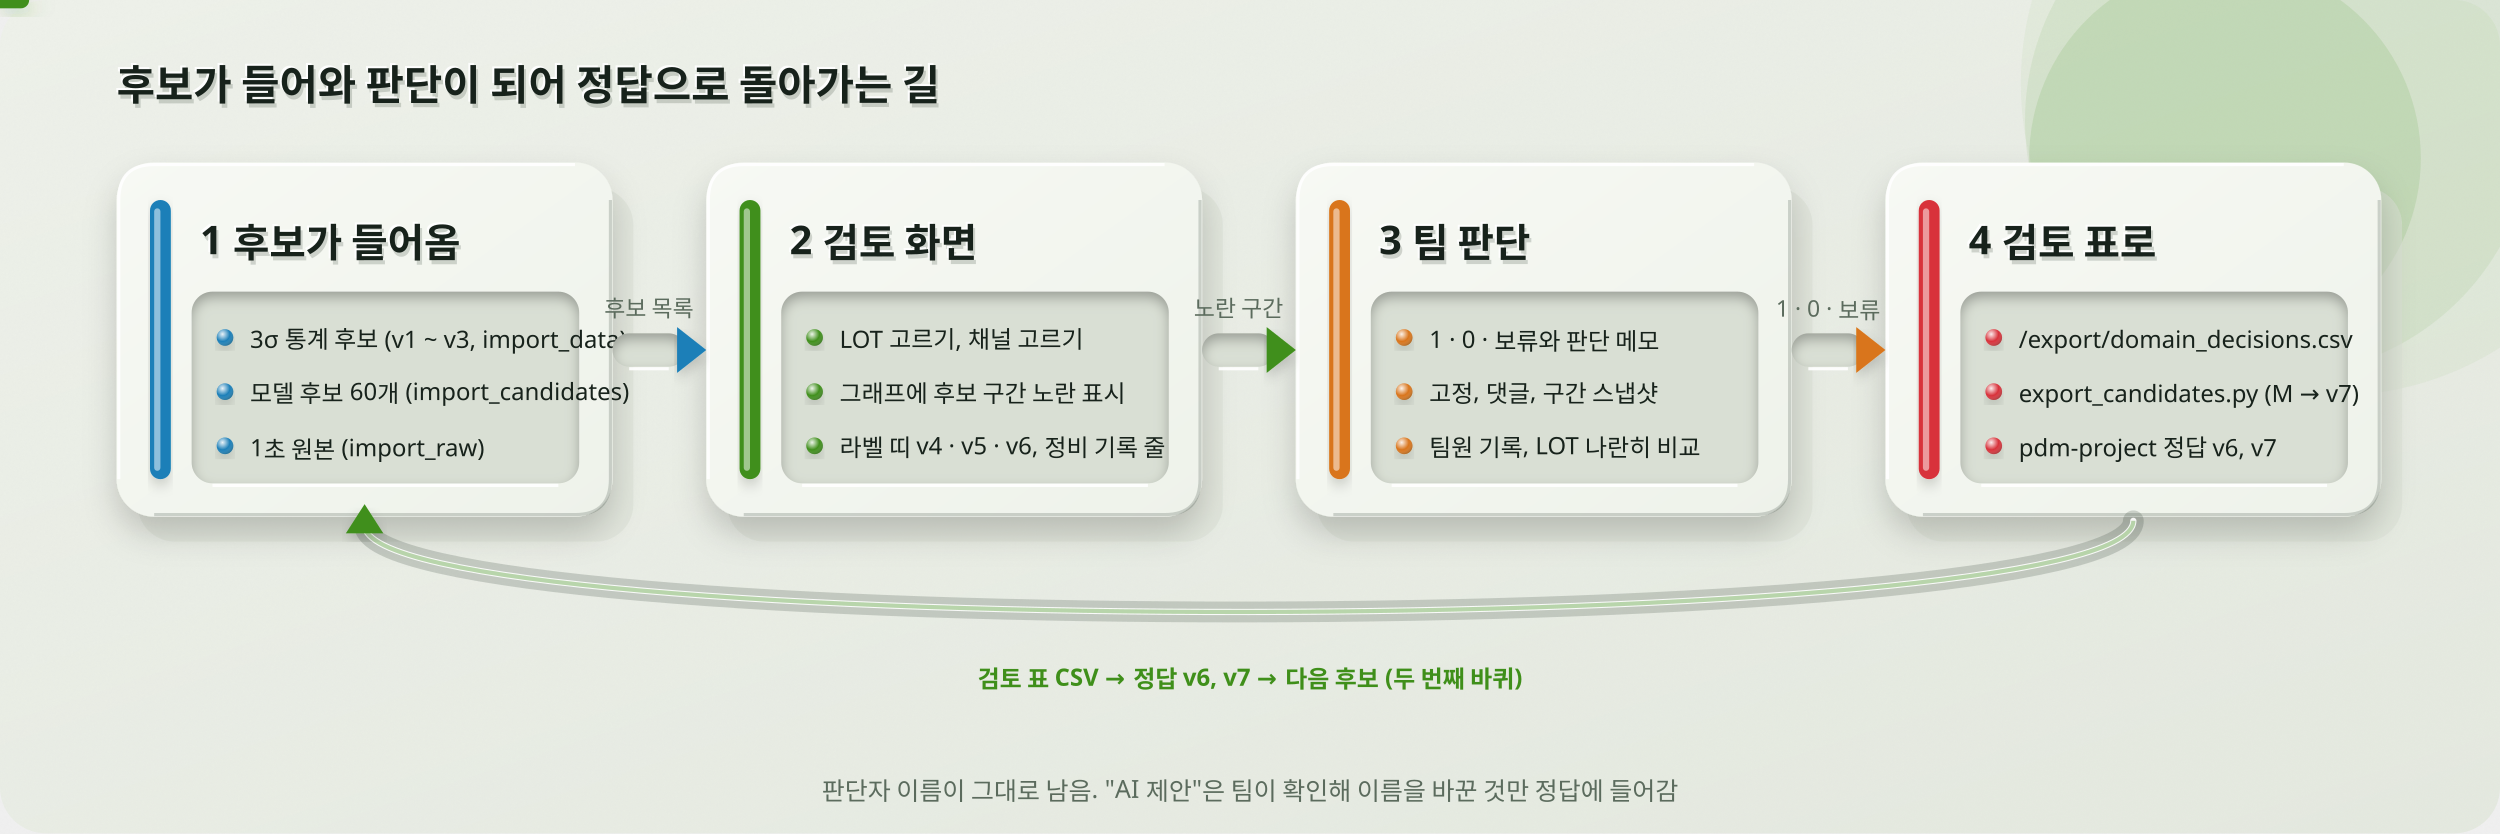
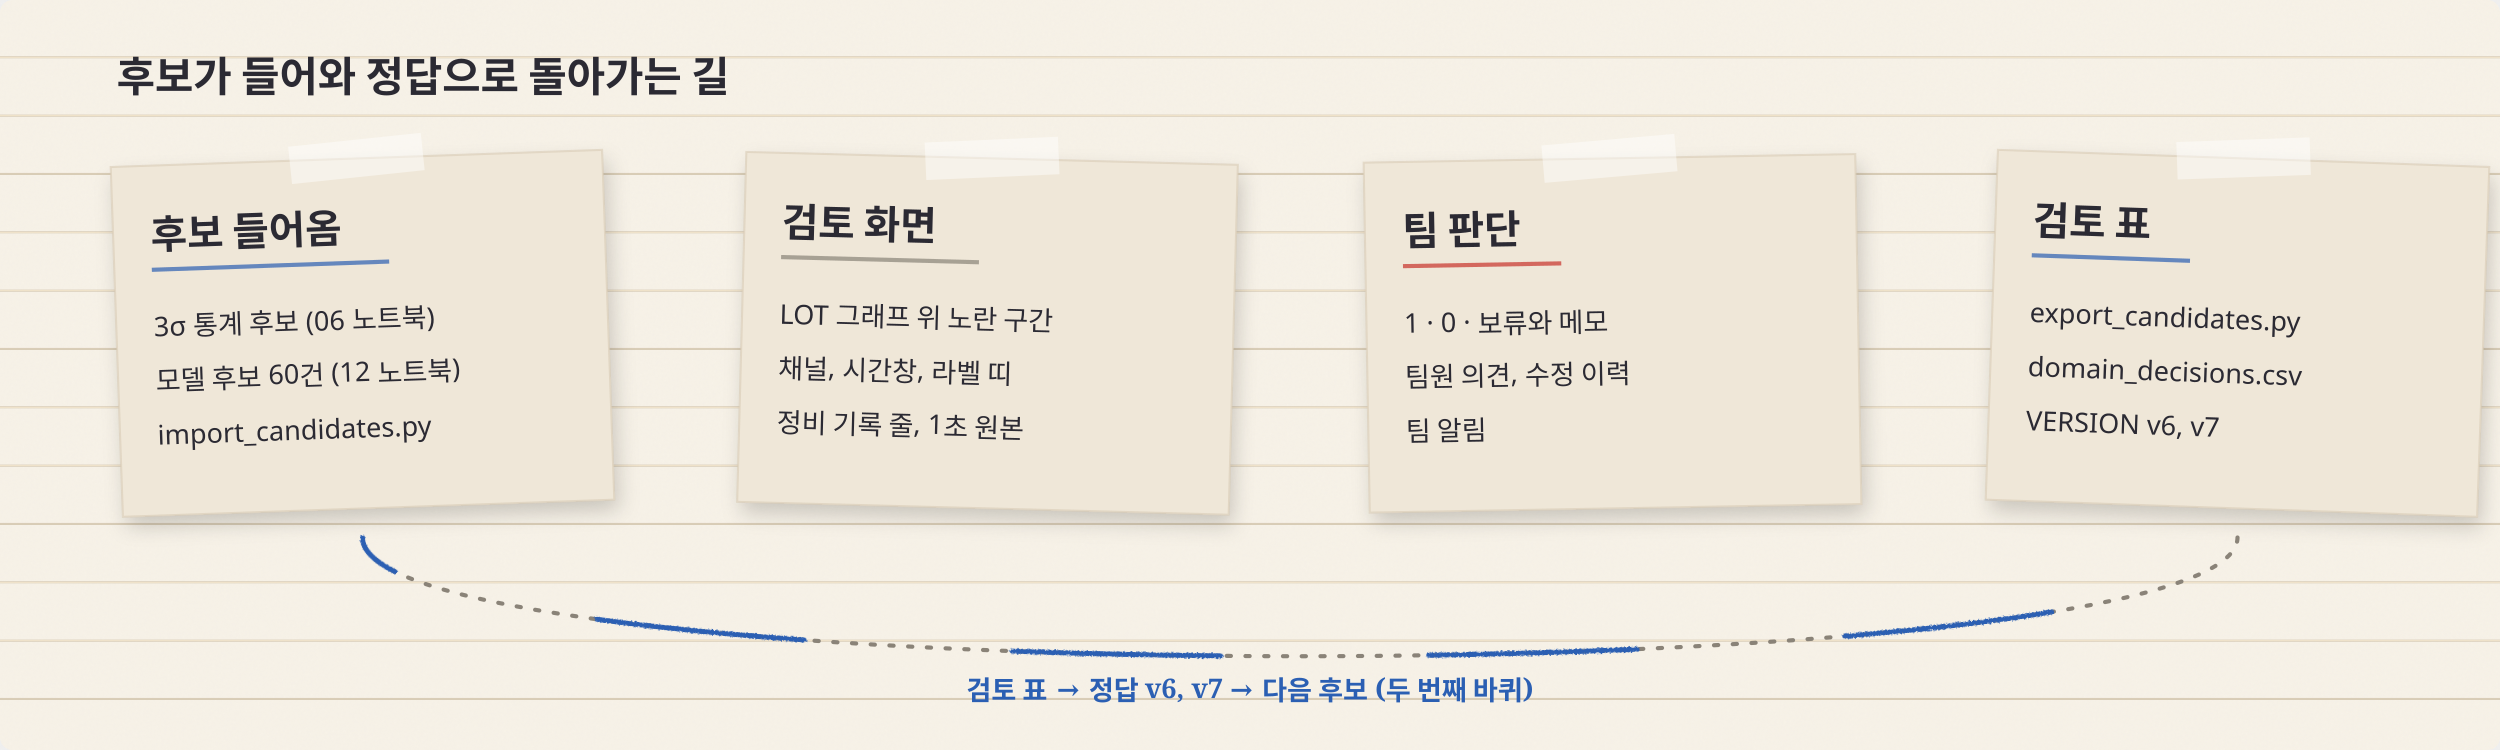
- <svg xmlns="http://www.w3.org/2000/svg" viewBox="0 0 1200 400" width="1200" height="400" font-family="Pretendard, 'Apple SD Gothic Neo', 'Malgun Gothic', 'Noto Sans KR', sans-serif">
+ <svg xmlns="http://www.w3.org/2000/svg" viewBox="0 0 1200 360" width="1200" height="360" font-family="Pretendard, 'Apple SD Gothic Neo', 'Malgun Gothic', 'Noto Sans KR', sans-serif">
  <defs>
-     <filter id="shadow" x="-10%" y="-10%" width="120%" height="140%">
-       <feDropShadow dx="0" dy="8" stdDeviation="8" flood-color="#000" flood-opacity="0.18" />
+     <pattern id="ruled" width="40" height="28" patternUnits="userSpaceOnUse">
+       <line x1="0" y1="27.5" x2="40" y2="27.5" stroke="#d8ccb6" stroke-width="1" />
+     </pattern>
+     <filter id="shadow" x="-10%" y="-10%" width="130%" height="140%">
+       <feDropShadow dx="2" dy="5" stdDeviation="5" flood-color="#000" flood-opacity="0.18" />
    </filter>
-     <filter id="shadow-sm" x="-10%" y="-10%" width="120%" height="140%">
-       <feDropShadow dx="0" dy="3" stdDeviation="3" flood-color="#000" flood-opacity="0.18" />
-     </filter>
-     <filter id="inset" x="-10%" y="-10%" width="120%" height="130%">
-       <feOffset dx="0" dy="3" />
-       <feGaussianBlur stdDeviation="3" result="ob" />
-       <feComposite operator="out" in="SourceGraphic" in2="ob" result="inv" />
-       <feFlood flood-color="#000" flood-opacity="0.55" result="col" />
-       <feComposite operator="in" in="col" in2="inv" result="sh" />
-       <feComposite operator="over" in="sh" in2="SourceGraphic" />
-     </filter>
-     <filter id="glow" x="-50%" y="-50%" width="200%" height="200%">
-       <feGaussianBlur stdDeviation="6" result="b" />
-       <feMerge>
-         <feMergeNode in="b" />
-         <feMergeNode in="SourceGraphic" />
-       </feMerge>
+     <filter id="rough">
+       <feTurbulence type="fractalNoise" baseFrequency="0.9" numOctaves="2" result="n" />
+       <feDisplacementMap in="SourceGraphic" in2="n" scale="1.6" />
    </filter>
    <filter id="grain">
-       <feTurbulence type="fractalNoise" baseFrequency="0.8" numOctaves="2" stitchTiles="stitch" />
-       <feColorMatrix values="0 0 0 0 0.5  0 0 0 0 0.5  0 0 0 0 0.5  0 0 0 0.6 0" />
+       <feTurbulence type="fractalNoise" baseFrequency="0.7" numOctaves="2" stitchTiles="stitch" />
+       <feColorMatrix values="0 0 0 0 0.5  0 0 0 0 0.45  0 0 0 0 0.35  0 0 0 0.5 0" />
    </filter>
-     <linearGradient id="plate" x1="0" y1="0" x2="1" y2="1">
-       <stop offset="0" stop-color="#f7f9f4" />
-       <stop offset="1" stop-color="#eef2ea" />
-     </linearGradient>
-     <linearGradient id="bg" x1="0" y1="0" x2="1" y2="1">
-       <stop offset="0" stop-color="#eef1ea" />
-       <stop offset="1" stop-color="#e4e9df" />
-     </linearGradient>
-     <radialGradient id="coin" cx="0.35" cy="0.3" r="0.8">
-       <stop offset="0" stop-color="#ffffff" stop-opacity="0.9" />
-       <stop offset="0.55" stop-color="#ffffff" stop-opacity="0" />
-       <stop offset="1" stop-color="#1a2a1e" stop-opacity="0.35" />
-     </radialGradient>
  </defs>
-   <rect width="1200" height="400" rx="22" fill="url(#bg)" />
-   <rect width="1200" height="400" rx="22" filter="url(#grain)" opacity="0.06" />
-   <circle cx="1120" cy="40" r="150" fill="#3f8f1a" opacity="0.05" />
-   <circle cx="1094" cy="58" r="122" fill="#3f8f1a" opacity="0.08" />
-   <circle cx="1068" cy="76" r="94" fill="#3f8f1a" opacity="0.12" />
-   <text x="57" y="50" font-size="20" fill="#1a2a1e" font-weight="bold" text-anchor="start" opacity="0.18">후보가 들어와 판단이 되어 정답으로 돌아가는 길</text>
-   <text x="55" y="47" font-size="20" fill="#ffffff" font-weight="bold" text-anchor="start" opacity="0.9">후보가 들어와 판단이 되어 정답으로 돌아가는 길</text>
-   <text x="56" y="48" font-size="20" fill="#17221b" font-weight="bold" text-anchor="start">후보가 들어와 판단이 되어 정답으로 돌아가는 길</text>
-   <rect x="66" y="90" width="238" height="170" rx="18" fill="#d9dfd4" opacity="0.55" />
-   <rect x="56" y="78" width="238" height="170" rx="18" fill="url(#plate)" filter="url(#shadow)" />
-   <path d="M 57 230 L 57 96 Q 57 79 74 79 L 276 79" fill="none" stroke="#ffffff" stroke-opacity="0.9" stroke-width="1.5" />
-   <path d="M 74 247 L 276 247 Q 293 247 293 230 L 293 96" fill="none" stroke="#1a2a1e" stroke-opacity="0.18" stroke-width="1.5" />
-   <rect x="72" y="96" width="10" height="134" rx="5" fill="#1f7fb8" filter="url(#shadow-sm)" />
-   <rect x="74" y="100" width="3" height="126" rx="1.5" fill="#ffffff" opacity="0.5" />
-   <text x="97" y="124" font-size="19" fill="#1a2a1e" font-weight="bold" text-anchor="start" opacity="0.18">1 후보가 들어옴</text>
-   <text x="95" y="121" font-size="19" fill="#ffffff" font-weight="bold" text-anchor="start" opacity="0.9">1 후보가 들어옴</text>
-   <text x="96" y="122" font-size="19" fill="#17221b" font-weight="bold" text-anchor="start">1 후보가 들어옴</text>
-   <rect x="92" y="140" width="186" height="92" rx="10" fill="#d9dfd4" filter="url(#inset)" />
-   <path d="M 102 233 L 268 233" stroke="#ffffff" stroke-opacity="0.9" stroke-width="1.5" />
-   <circle cx="108" cy="162" r="4" fill="#1f7fb8" filter="url(#shadow-sm)" />
-   <circle cx="108" cy="162" r="4" fill="url(#coin)" />
-   <text x="120" y="167" font-size="11.5" fill="#17221b" font-weight="normal" text-anchor="start">3σ 통계 후보 (v1 ~ v3, import_data)</text>
-   <circle cx="108" cy="188" r="4" fill="#1f7fb8" filter="url(#shadow-sm)" />
-   <circle cx="108" cy="188" r="4" fill="url(#coin)" />
-   <text x="120" y="193" font-size="11.5" fill="#17221b" font-weight="normal" text-anchor="start">모델 후보 60개 (import_candidates)</text>
-   <circle cx="108" cy="214" r="4" fill="#1f7fb8" filter="url(#shadow-sm)" />
-   <circle cx="108" cy="214" r="4" fill="url(#coin)" />
-   <text x="120" y="219" font-size="11.5" fill="#17221b" font-weight="normal" text-anchor="start">1초 원본 (import_raw)</text>
-   <rect x="349" y="90" width="238" height="170" rx="18" fill="#d9dfd4" opacity="0.55" />
-   <rect x="339" y="78" width="238" height="170" rx="18" fill="url(#plate)" filter="url(#shadow)" />
-   <path d="M 340 230 L 340 96 Q 340 79 357 79 L 559 79" fill="none" stroke="#ffffff" stroke-opacity="0.9" stroke-width="1.5" />
-   <path d="M 357 247 L 559 247 Q 576 247 576 230 L 576 96" fill="none" stroke="#1a2a1e" stroke-opacity="0.18" stroke-width="1.5" />
-   <rect x="355" y="96" width="10" height="134" rx="5" fill="#3f8f1a" filter="url(#shadow-sm)" />
-   <rect x="357" y="100" width="3" height="126" rx="1.5" fill="#ffffff" opacity="0.5" />
-   <text x="380" y="124" font-size="19" fill="#1a2a1e" font-weight="bold" text-anchor="start" opacity="0.18">2 검토 화면</text>
-   <text x="378" y="121" font-size="19" fill="#ffffff" font-weight="bold" text-anchor="start" opacity="0.9">2 검토 화면</text>
-   <text x="379" y="122" font-size="19" fill="#17221b" font-weight="bold" text-anchor="start">2 검토 화면</text>
-   <rect x="375" y="140" width="186" height="92" rx="10" fill="#d9dfd4" filter="url(#inset)" />
-   <path d="M 385 233 L 551 233" stroke="#ffffff" stroke-opacity="0.9" stroke-width="1.5" />
-   <circle cx="391" cy="162" r="4" fill="#3f8f1a" filter="url(#shadow-sm)" />
-   <circle cx="391" cy="162" r="4" fill="url(#coin)" />
-   <text x="403" y="167" font-size="11.5" fill="#17221b" font-weight="normal" text-anchor="start">LOT 고르기, 채널 고르기</text>
-   <circle cx="391" cy="188" r="4" fill="#3f8f1a" filter="url(#shadow-sm)" />
-   <circle cx="391" cy="188" r="4" fill="url(#coin)" />
-   <text x="403" y="193" font-size="11.5" fill="#17221b" font-weight="normal" text-anchor="start">그래프에 후보 구간 노란 표시</text>
-   <circle cx="391" cy="214" r="4" fill="#3f8f1a" filter="url(#shadow-sm)" />
-   <circle cx="391" cy="214" r="4" fill="url(#coin)" />
-   <text x="403" y="219" font-size="11.5" fill="#17221b" font-weight="normal" text-anchor="start">라벨 띠 v4 · v5 · v6, 정비 기록 줄</text>
-   <rect x="632" y="90" width="238" height="170" rx="18" fill="#d9dfd4" opacity="0.55" />
-   <rect x="622" y="78" width="238" height="170" rx="18" fill="url(#plate)" filter="url(#shadow)" />
-   <path d="M 623 230 L 623 96 Q 623 79 640 79 L 842 79" fill="none" stroke="#ffffff" stroke-opacity="0.9" stroke-width="1.5" />
-   <path d="M 640 247 L 842 247 Q 859 247 859 230 L 859 96" fill="none" stroke="#1a2a1e" stroke-opacity="0.18" stroke-width="1.5" />
-   <rect x="638" y="96" width="10" height="134" rx="5" fill="#d9741a" filter="url(#shadow-sm)" />
-   <rect x="640" y="100" width="3" height="126" rx="1.5" fill="#ffffff" opacity="0.5" />
-   <text x="663" y="124" font-size="19" fill="#1a2a1e" font-weight="bold" text-anchor="start" opacity="0.18">3 팀 판단</text>
-   <text x="661" y="121" font-size="19" fill="#ffffff" font-weight="bold" text-anchor="start" opacity="0.9">3 팀 판단</text>
-   <text x="662" y="122" font-size="19" fill="#17221b" font-weight="bold" text-anchor="start">3 팀 판단</text>
-   <rect x="658" y="140" width="186" height="92" rx="10" fill="#d9dfd4" filter="url(#inset)" />
-   <path d="M 668 233 L 834 233" stroke="#ffffff" stroke-opacity="0.9" stroke-width="1.5" />
-   <circle cx="674" cy="162" r="4" fill="#d9741a" filter="url(#shadow-sm)" />
-   <circle cx="674" cy="162" r="4" fill="url(#coin)" />
-   <text x="686" y="167" font-size="11.5" fill="#17221b" font-weight="normal" text-anchor="start">1 · 0 · 보류와 판단 메모</text>
-   <circle cx="674" cy="188" r="4" fill="#d9741a" filter="url(#shadow-sm)" />
-   <circle cx="674" cy="188" r="4" fill="url(#coin)" />
-   <text x="686" y="193" font-size="11.5" fill="#17221b" font-weight="normal" text-anchor="start">고정, 댓글, 구간 스냅샷</text>
-   <circle cx="674" cy="214" r="4" fill="#d9741a" filter="url(#shadow-sm)" />
-   <circle cx="674" cy="214" r="4" fill="url(#coin)" />
-   <text x="686" y="219" font-size="11.5" fill="#17221b" font-weight="normal" text-anchor="start">팀원 기록, LOT 나란히 비교</text>
-   <rect x="915" y="90" width="238" height="170" rx="18" fill="#d9dfd4" opacity="0.55" />
-   <rect x="905" y="78" width="238" height="170" rx="18" fill="url(#plate)" filter="url(#shadow)" />
-   <path d="M 906 230 L 906 96 Q 906 79 923 79 L 1125 79" fill="none" stroke="#ffffff" stroke-opacity="0.9" stroke-width="1.5" />
-   <path d="M 923 247 L 1125 247 Q 1142 247 1142 230 L 1142 96" fill="none" stroke="#1a2a1e" stroke-opacity="0.18" stroke-width="1.5" />
-   <rect x="921" y="96" width="10" height="134" rx="5" fill="#d8323a" filter="url(#shadow-sm)" />
-   <rect x="923" y="100" width="3" height="126" rx="1.5" fill="#ffffff" opacity="0.5" />
-   <text x="946" y="124" font-size="19" fill="#1a2a1e" font-weight="bold" text-anchor="start" opacity="0.18">4 검토 표로</text>
-   <text x="944" y="121" font-size="19" fill="#ffffff" font-weight="bold" text-anchor="start" opacity="0.9">4 검토 표로</text>
-   <text x="945" y="122" font-size="19" fill="#17221b" font-weight="bold" text-anchor="start">4 검토 표로</text>
-   <rect x="941" y="140" width="186" height="92" rx="10" fill="#d9dfd4" filter="url(#inset)" />
-   <path d="M 951 233 L 1117 233" stroke="#ffffff" stroke-opacity="0.9" stroke-width="1.5" />
-   <circle cx="957" cy="162" r="4" fill="#d8323a" filter="url(#shadow-sm)" />
-   <circle cx="957" cy="162" r="4" fill="url(#coin)" />
-   <text x="969" y="167" font-size="11.5" fill="#17221b" font-weight="normal" text-anchor="start">/export/domain_decisions.csv</text>
-   <circle cx="957" cy="188" r="4" fill="#d8323a" filter="url(#shadow-sm)" />
-   <circle cx="957" cy="188" r="4" fill="url(#coin)" />
-   <text x="969" y="193" font-size="11.5" fill="#17221b" font-weight="normal" text-anchor="start">export_candidates.py (M → v7)</text>
-   <circle cx="957" cy="214" r="4" fill="#d8323a" filter="url(#shadow-sm)" />
-   <circle cx="957" cy="214" r="4" fill="url(#coin)" />
-   <text x="969" y="219" font-size="11.5" fill="#17221b" font-weight="normal" text-anchor="start">pdm-project 정답 v6, v7</text>
-   <rect x="294" y="160" width="35" height="16" rx="8" fill="#d9dfd4" filter="url(#inset)" />
-   <path d="M 302 177 L 321 177" stroke="#ffffff" stroke-opacity="0.9" stroke-width="1.5" />
-   <polygon points="325,157 339,168 325,179" fill="#1f7fb8" filter="url(#shadow-sm)" />
-   <rect x="296" y="164" width="22" height="8" rx="4" fill="#1f7fb8" filter="url(#glow)" opacity="0">
-     <animate attributeName="x" from="296" to="303" dur="1.6s" begin="0s" repeatCount="indefinite" />
-     <animate attributeName="opacity" values="0;1;1;0" keyTimes="0;0.15;0.85;1" dur="1.6s" begin="0s" repeatCount="indefinite" />
-   </rect>
-   <rect x="296" y="164" width="22" height="8" rx="4" fill="#1f7fb8" filter="url(#glow)" opacity="0">
-     <animate attributeName="x" from="296" to="303" dur="1.6s" begin="0.8s" repeatCount="indefinite" />
-     <animate attributeName="opacity" values="0;1;1;0" keyTimes="0;0.15;0.85;1" dur="1.6s" begin="0.8s" repeatCount="indefinite" />
-   </rect>
-   <text x="311.5" y="152" font-size="11" fill="#5b6b5d" font-weight="normal" text-anchor="middle">후보 목록</text>
-   <rect x="577" y="160" width="35" height="16" rx="8" fill="#d9dfd4" filter="url(#inset)" />
-   <path d="M 585 177 L 604 177" stroke="#ffffff" stroke-opacity="0.9" stroke-width="1.5" />
-   <polygon points="608,157 622,168 608,179" fill="#3f8f1a" filter="url(#shadow-sm)" />
-   <rect x="579" y="164" width="22" height="8" rx="4" fill="#3f8f1a" filter="url(#glow)" opacity="0">
-     <animate attributeName="x" from="579" to="586" dur="1.6s" begin="0s" repeatCount="indefinite" />
-     <animate attributeName="opacity" values="0;1;1;0" keyTimes="0;0.15;0.85;1" dur="1.6s" begin="0s" repeatCount="indefinite" />
-   </rect>
-   <rect x="579" y="164" width="22" height="8" rx="4" fill="#3f8f1a" filter="url(#glow)" opacity="0">
-     <animate attributeName="x" from="579" to="586" dur="1.6s" begin="0.8s" repeatCount="indefinite" />
-     <animate attributeName="opacity" values="0;1;1;0" keyTimes="0;0.15;0.85;1" dur="1.6s" begin="0.8s" repeatCount="indefinite" />
-   </rect>
-   <text x="594.5" y="152" font-size="11" fill="#5b6b5d" font-weight="normal" text-anchor="middle">노란 구간</text>
-   <rect x="860" y="160" width="35" height="16" rx="8" fill="#d9dfd4" filter="url(#inset)" />
-   <path d="M 868 177 L 887 177" stroke="#ffffff" stroke-opacity="0.9" stroke-width="1.5" />
-   <polygon points="891,157 905,168 891,179" fill="#d9741a" filter="url(#shadow-sm)" />
-   <rect x="862" y="164" width="22" height="8" rx="4" fill="#d9741a" filter="url(#glow)" opacity="0">
-     <animate attributeName="x" from="862" to="869" dur="1.6s" begin="0s" repeatCount="indefinite" />
-     <animate attributeName="opacity" values="0;1;1;0" keyTimes="0;0.15;0.85;1" dur="1.6s" begin="0s" repeatCount="indefinite" />
-   </rect>
-   <rect x="862" y="164" width="22" height="8" rx="4" fill="#d9741a" filter="url(#glow)" opacity="0">
-     <animate attributeName="x" from="862" to="869" dur="1.6s" begin="0.8s" repeatCount="indefinite" />
-     <animate attributeName="opacity" values="0;1;1;0" keyTimes="0;0.15;0.85;1" dur="1.6s" begin="0.8s" repeatCount="indefinite" />
-   </rect>
-   <text x="877.5" y="152" font-size="11" fill="#5b6b5d" font-weight="normal" text-anchor="middle">1 · 0 · 보류</text>
-   <path d="M 1024 250 C 1024 308, 175 308, 175 252" fill="none" stroke="#1a2a1e" stroke-opacity="0.18" stroke-width="10" stroke-linecap="round" />
-   <path d="M 1024 250 C 1024 308, 175 308, 175 252" fill="none" stroke="#ffffff" stroke-opacity="0.9" stroke-width="3" stroke-linecap="round" />
-   <path d="M 1024 250 C 1024 308, 175 308, 175 252" fill="none" stroke="#3f8f1a" stroke-opacity="0.35" stroke-width="2" />
-   <rect x="-14" y="-4" width="28" height="8" rx="4" fill="#3f8f1a" filter="url(#glow)">
-     <animateMotion dur="3.0s" repeatCount="indefinite" rotate="auto" path="M 1024 250 C 1024 308, 175 308, 175 252" />
-   </rect>
-   <text x="600" y="330" font-size="11.5" fill="#3f8f1a" font-weight="bold" text-anchor="middle">검토 표 CSV → 정답 v6, v7 → 다음 후보 (두 번째 바퀴)</text>
-   <polygon points="166,256 184,256 175,242" fill="#3f8f1a" filter="url(#shadow-sm)" />
-   <text x="600.0" y="384" font-size="12" fill="#5b6b5d" font-weight="normal" text-anchor="middle">판단자 이름이 그대로 남음. "AI 제안"은 팀이 확인해 이름을 바꾼 것만 정답에 들어감</text>
+   <rect width="1200" height="360" rx="6" fill="#f7f2e8" />
+   <rect width="1200" height="360" rx="6" filter="url(#grain)" opacity="0.07" />
+   <rect width="1200" height="360" rx="6" fill="url(#ruled)" />
+   <text x="56" y="44" font-size="20" fill="#2b2a33" font-weight="bold" text-anchor="start" font-family="'Nanum Myeongjo', 'Noto Serif KR', 'Apple SD Gothic Neo', serif">후보가 들어와 정답으로 돌아가는 길</text>
+   <g transform="rotate(-2 174 160)">
+     <rect x="56" y="76" width="236" height="168" fill="#efe7d8" filter="url(#shadow)" />
+     <rect x="56" y="76" width="236" height="168" fill="none" stroke="#d8ccb6" stroke-opacity="0.6" />
+     <rect x="142" y="67" width="64" height="18" fill="#ffffff" fill-opacity="0.45" transform="rotate(-4 174 76)" />
+   </g>
+   <g transform="rotate(-2 174 160)">
+     <text x="74" y="116" font-size="19" fill="#2b2a33" font-weight="bold" text-anchor="start" font-family="'Nanum Myeongjo', 'Noto Serif KR', 'Apple SD Gothic Neo', serif">후보 들어옴</text>
+     <line x1="74" y1="126" x2="188" y2="126" stroke="#2b5fb3" stroke-width="2" stroke-opacity="0.7" />
+     <text x="74" y="158" font-size="13" fill="#2b2a33" font-weight="normal" text-anchor="start">3σ 통계 후보 (06 노트북)</text>
+     <text x="74" y="184" font-size="13" fill="#2b2a33" font-weight="normal" text-anchor="start">모델 후보 60건 (12 노트북)</text>
+     <text x="74" y="210" font-size="13" fill="#2b2a33" font-weight="normal" text-anchor="start">import_candidates.py</text>
+   </g>
+   <g transform="rotate(1.5 474 160)">
+     <rect x="356" y="76" width="236" height="168" fill="#efe7d8" filter="url(#shadow)" />
+     <rect x="356" y="76" width="236" height="168" fill="none" stroke="#d8ccb6" stroke-opacity="0.6" />
+     <rect x="442" y="67" width="64" height="18" fill="#ffffff" fill-opacity="0.45" transform="rotate(-4 474 76)" />
+   </g>
+   <g transform="rotate(1.5 474 160)">
+     <text x="374" y="116" font-size="19" fill="#2b2a33" font-weight="bold" text-anchor="start" font-family="'Nanum Myeongjo', 'Noto Serif KR', 'Apple SD Gothic Neo', serif">검토 화면</text>
+     <line x1="374" y1="126" x2="469" y2="126" stroke="#8a8378" stroke-width="2" stroke-opacity="0.7" />
+     <text x="374" y="158" font-size="13" fill="#2b2a33" font-weight="normal" text-anchor="start">LOT 그래프 위 노란 구간</text>
+     <text x="374" y="184" font-size="13" fill="#2b2a33" font-weight="normal" text-anchor="start">채널, 시간창, 라벨 띠</text>
+     <text x="374" y="210" font-size="13" fill="#2b2a33" font-weight="normal" text-anchor="start">정비 기록 줄, 1초 원본</text>
+   </g>
+   <g transform="rotate(-1 774 160)">
+     <rect x="656" y="76" width="236" height="168" fill="#efe7d8" filter="url(#shadow)" />
+     <rect x="656" y="76" width="236" height="168" fill="none" stroke="#d8ccb6" stroke-opacity="0.6" />
+     <rect x="742" y="67" width="64" height="18" fill="#ffffff" fill-opacity="0.45" transform="rotate(-4 774 76)" />
+   </g>
+   <g transform="rotate(-1 774 160)">
+     <text x="674" y="116" font-size="19" fill="#2b2a33" font-weight="bold" text-anchor="start" font-family="'Nanum Myeongjo', 'Noto Serif KR', 'Apple SD Gothic Neo', serif">팀 판단</text>
+     <line x1="674" y1="126" x2="750" y2="126" stroke="#c8322b" stroke-width="2" stroke-opacity="0.7" />
+     <text x="674" y="158" font-size="13" fill="#2b2a33" font-weight="normal" text-anchor="start">1 · 0 · 보류와 메모</text>
+     <text x="674" y="184" font-size="13" fill="#2b2a33" font-weight="normal" text-anchor="start">팀원 의견, 수정 이력</text>
+     <text x="674" y="210" font-size="13" fill="#2b2a33" font-weight="normal" text-anchor="start">팀 알림</text>
+   </g>
+   <g transform="rotate(2 1074 160)">
+     <rect x="956" y="76" width="236" height="168" fill="#efe7d8" filter="url(#shadow)" />
+     <rect x="956" y="76" width="236" height="168" fill="none" stroke="#d8ccb6" stroke-opacity="0.6" />
+     <rect x="1042" y="67" width="64" height="18" fill="#ffffff" fill-opacity="0.45" transform="rotate(-4 1074 76)" />
+   </g>
+   <g transform="rotate(2 1074 160)">
+     <text x="974" y="116" font-size="19" fill="#2b2a33" font-weight="bold" text-anchor="start" font-family="'Nanum Myeongjo', 'Noto Serif KR', 'Apple SD Gothic Neo', serif">검토 표</text>
+     <line x1="974" y1="126" x2="1050" y2="126" stroke="#2b5fb3" stroke-width="2" stroke-opacity="0.7" />
+     <text x="974" y="158" font-size="13" fill="#2b2a33" font-weight="normal" text-anchor="start">export_candidates.py</text>
+     <text x="974" y="184" font-size="13" fill="#2b2a33" font-weight="normal" text-anchor="start">domain_decisions.csv</text>
+     <text x="974" y="210" font-size="13" fill="#2b2a33" font-weight="normal" text-anchor="start">VERSION v6, v7</text>
+   </g>
+   <path d="M 300 160 C 320 142, 328 174, 348 160" fill="none" stroke="#8a8378" stroke-width="2.4" stroke-linecap="round" filter="url(#rough)" pathLength="100" stroke-dasharray="100" stroke-dashoffset="100">
+     <animate attributeName="stroke-dashoffset" values="100;100;0;0" keyTimes="0;0.100;0.200;1" dur="9s" repeatCount="indefinite" />
+   </path>
+   <polyline points="336,151 348,160 336,169" fill="none" stroke="#8a8378" stroke-width="2.4" stroke-linecap="round" opacity="0">
+     <animate attributeName="opacity" values="0;0;1;1" keyTimes="0;0.200;0.210;1" dur="9s" repeatCount="indefinite" />
+   </polyline>
+   <path d="M 600 160 C 620 142, 628 174, 648 160" fill="none" stroke="#8a8378" stroke-width="2.4" stroke-linecap="round" filter="url(#rough)" pathLength="100" stroke-dasharray="100" stroke-dashoffset="100">
+     <animate attributeName="stroke-dashoffset" values="100;100;0;0" keyTimes="0;0.220;0.320;1" dur="9s" repeatCount="indefinite" />
+   </path>
+   <polyline points="636,151 648,160 636,169" fill="none" stroke="#8a8378" stroke-width="2.4" stroke-linecap="round" opacity="0">
+     <animate attributeName="opacity" values="0;0;1;1" keyTimes="0;0.320;0.330;1" dur="9s" repeatCount="indefinite" />
+   </polyline>
+   <path d="M 900 160 C 920 142, 928 174, 948 160" fill="none" stroke="#8a8378" stroke-width="2.4" stroke-linecap="round" filter="url(#rough)" pathLength="100" stroke-dasharray="100" stroke-dashoffset="100">
+     <animate attributeName="stroke-dashoffset" values="100;100;0;0" keyTimes="0;0.340;0.440;1" dur="9s" repeatCount="indefinite" />
+   </path>
+   <polyline points="936,151 948,160 936,169" fill="none" stroke="#8a8378" stroke-width="2.4" stroke-linecap="round" opacity="0">
+     <animate attributeName="opacity" values="0;0;1;1" keyTimes="0;0.440;0.450;1" dur="9s" repeatCount="indefinite" />
+   </polyline>
+   <g transform="translate(1120 100) rotate(14)">
+     <g opacity="0">
+       <animateTransform attributeName="transform" type="scale" values="2.6;2.6;1;1" keyTimes="0;0.560;0.600;1" dur="9s" repeatCount="indefinite" calcMode="spline" keySplines="0 0 1 1;0.1 0.9 0.2 1;0 0 1 1" />
+       <animate attributeName="opacity" values="0;0;1;1" keyTimes="0;0.560;0.580;1" dur="9s" repeatCount="indefinite" />
+       <circle r="30" fill="none" stroke="#c8322b" stroke-width="3" filter="url(#rough)" />
+       <circle r="25" fill="none" stroke="#c8322b" stroke-width="1" stroke-opacity="0.7" />
+       <text y="10" font-size="18" font-weight="bold" fill="#c8322b" text-anchor="middle" font-family="'Nanum Myeongjo', 'Noto Serif KR', 'Apple SD Gothic Neo', serif">v7</text>
+     </g>
+   </g>
+   <path d="M 1074 258 C 1074 334, 174 334, 174 258" fill="none" stroke="#8a8378" stroke-width="2" stroke-dasharray="2 7" stroke-linecap="round" />
+   <path d="M 1074 258 C 1074 334, 174 334, 174 258" fill="none" stroke="#2b5fb3" stroke-width="2.4" stroke-linecap="round" filter="url(#rough)" pathLength="100" stroke-dasharray="100" stroke-dashoffset="100">
+     <animate attributeName="stroke-dashoffset" values="100;100;0;0" keyTimes="0;0.620;0.900;1" dur="9s" repeatCount="indefinite" />
+   </path>
+   <text x="600" y="336" font-size="13" fill="#2b5fb3" font-weight="bold" text-anchor="middle" font-family="'Nanum Myeongjo', 'Noto Serif KR', 'Apple SD Gothic Neo', serif">검토 표 → 정답 v6, v7 → 다음 후보 (두 번째 바퀴)</text>
</svg>
